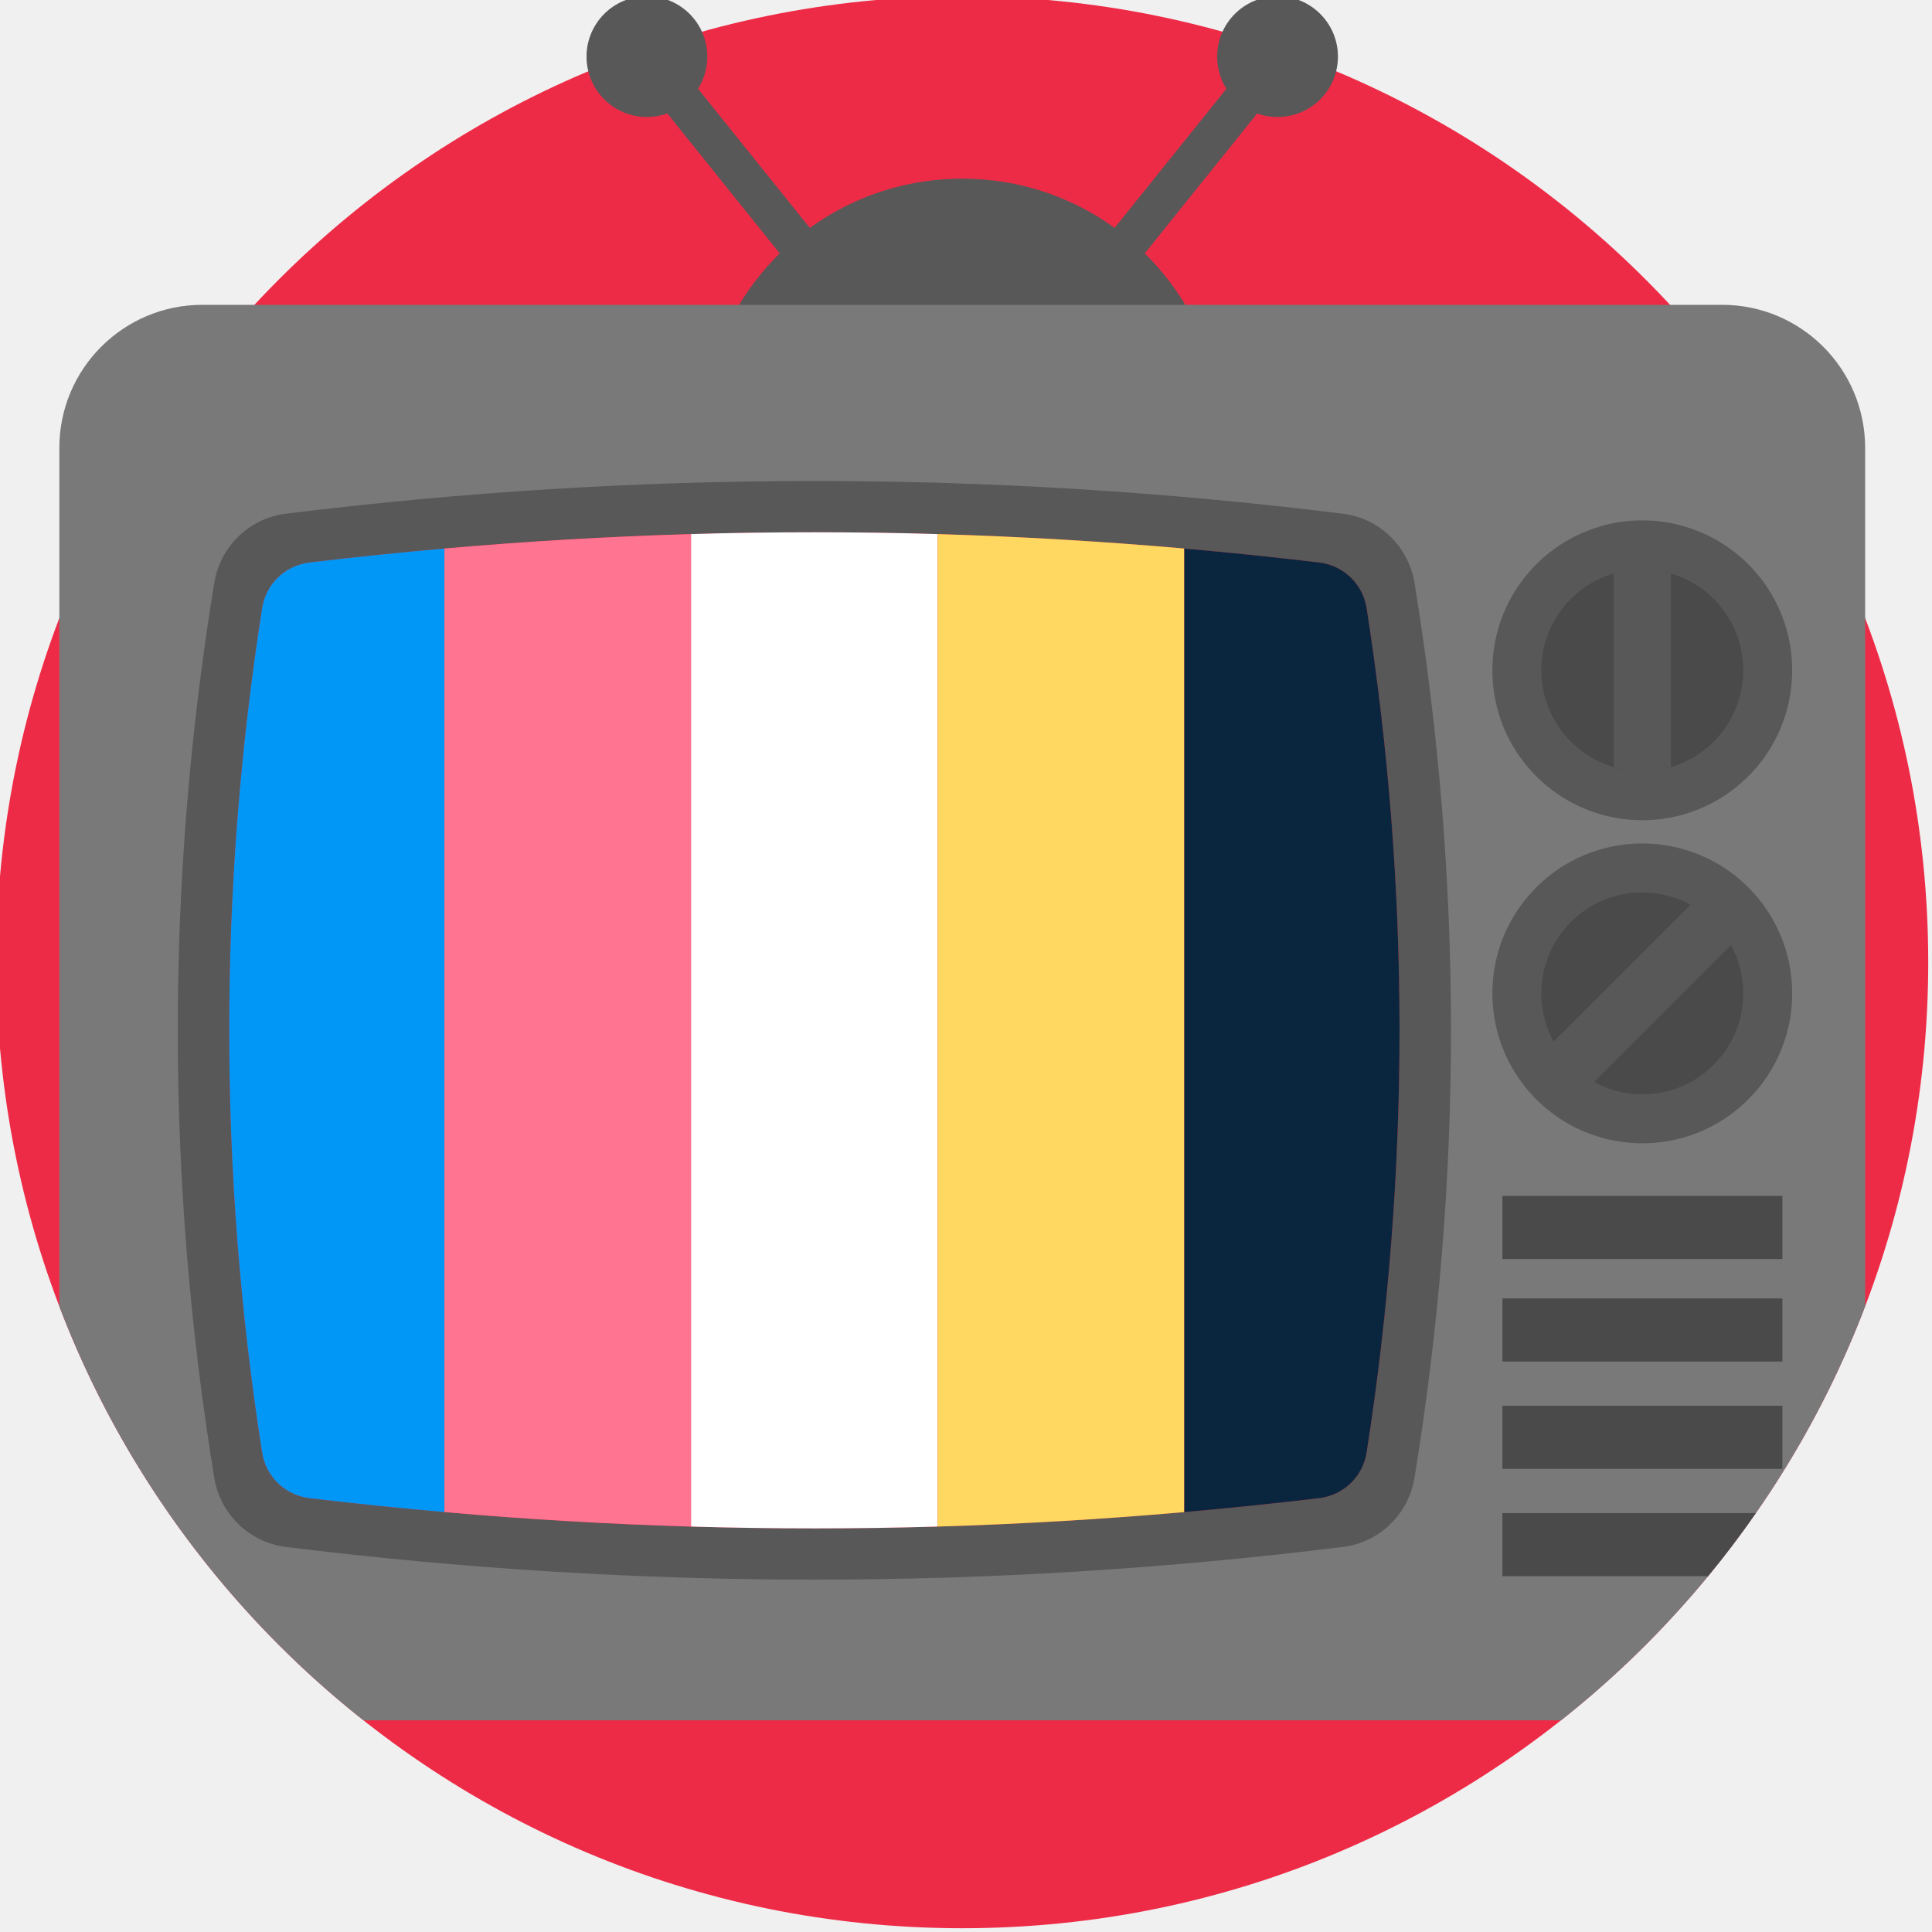
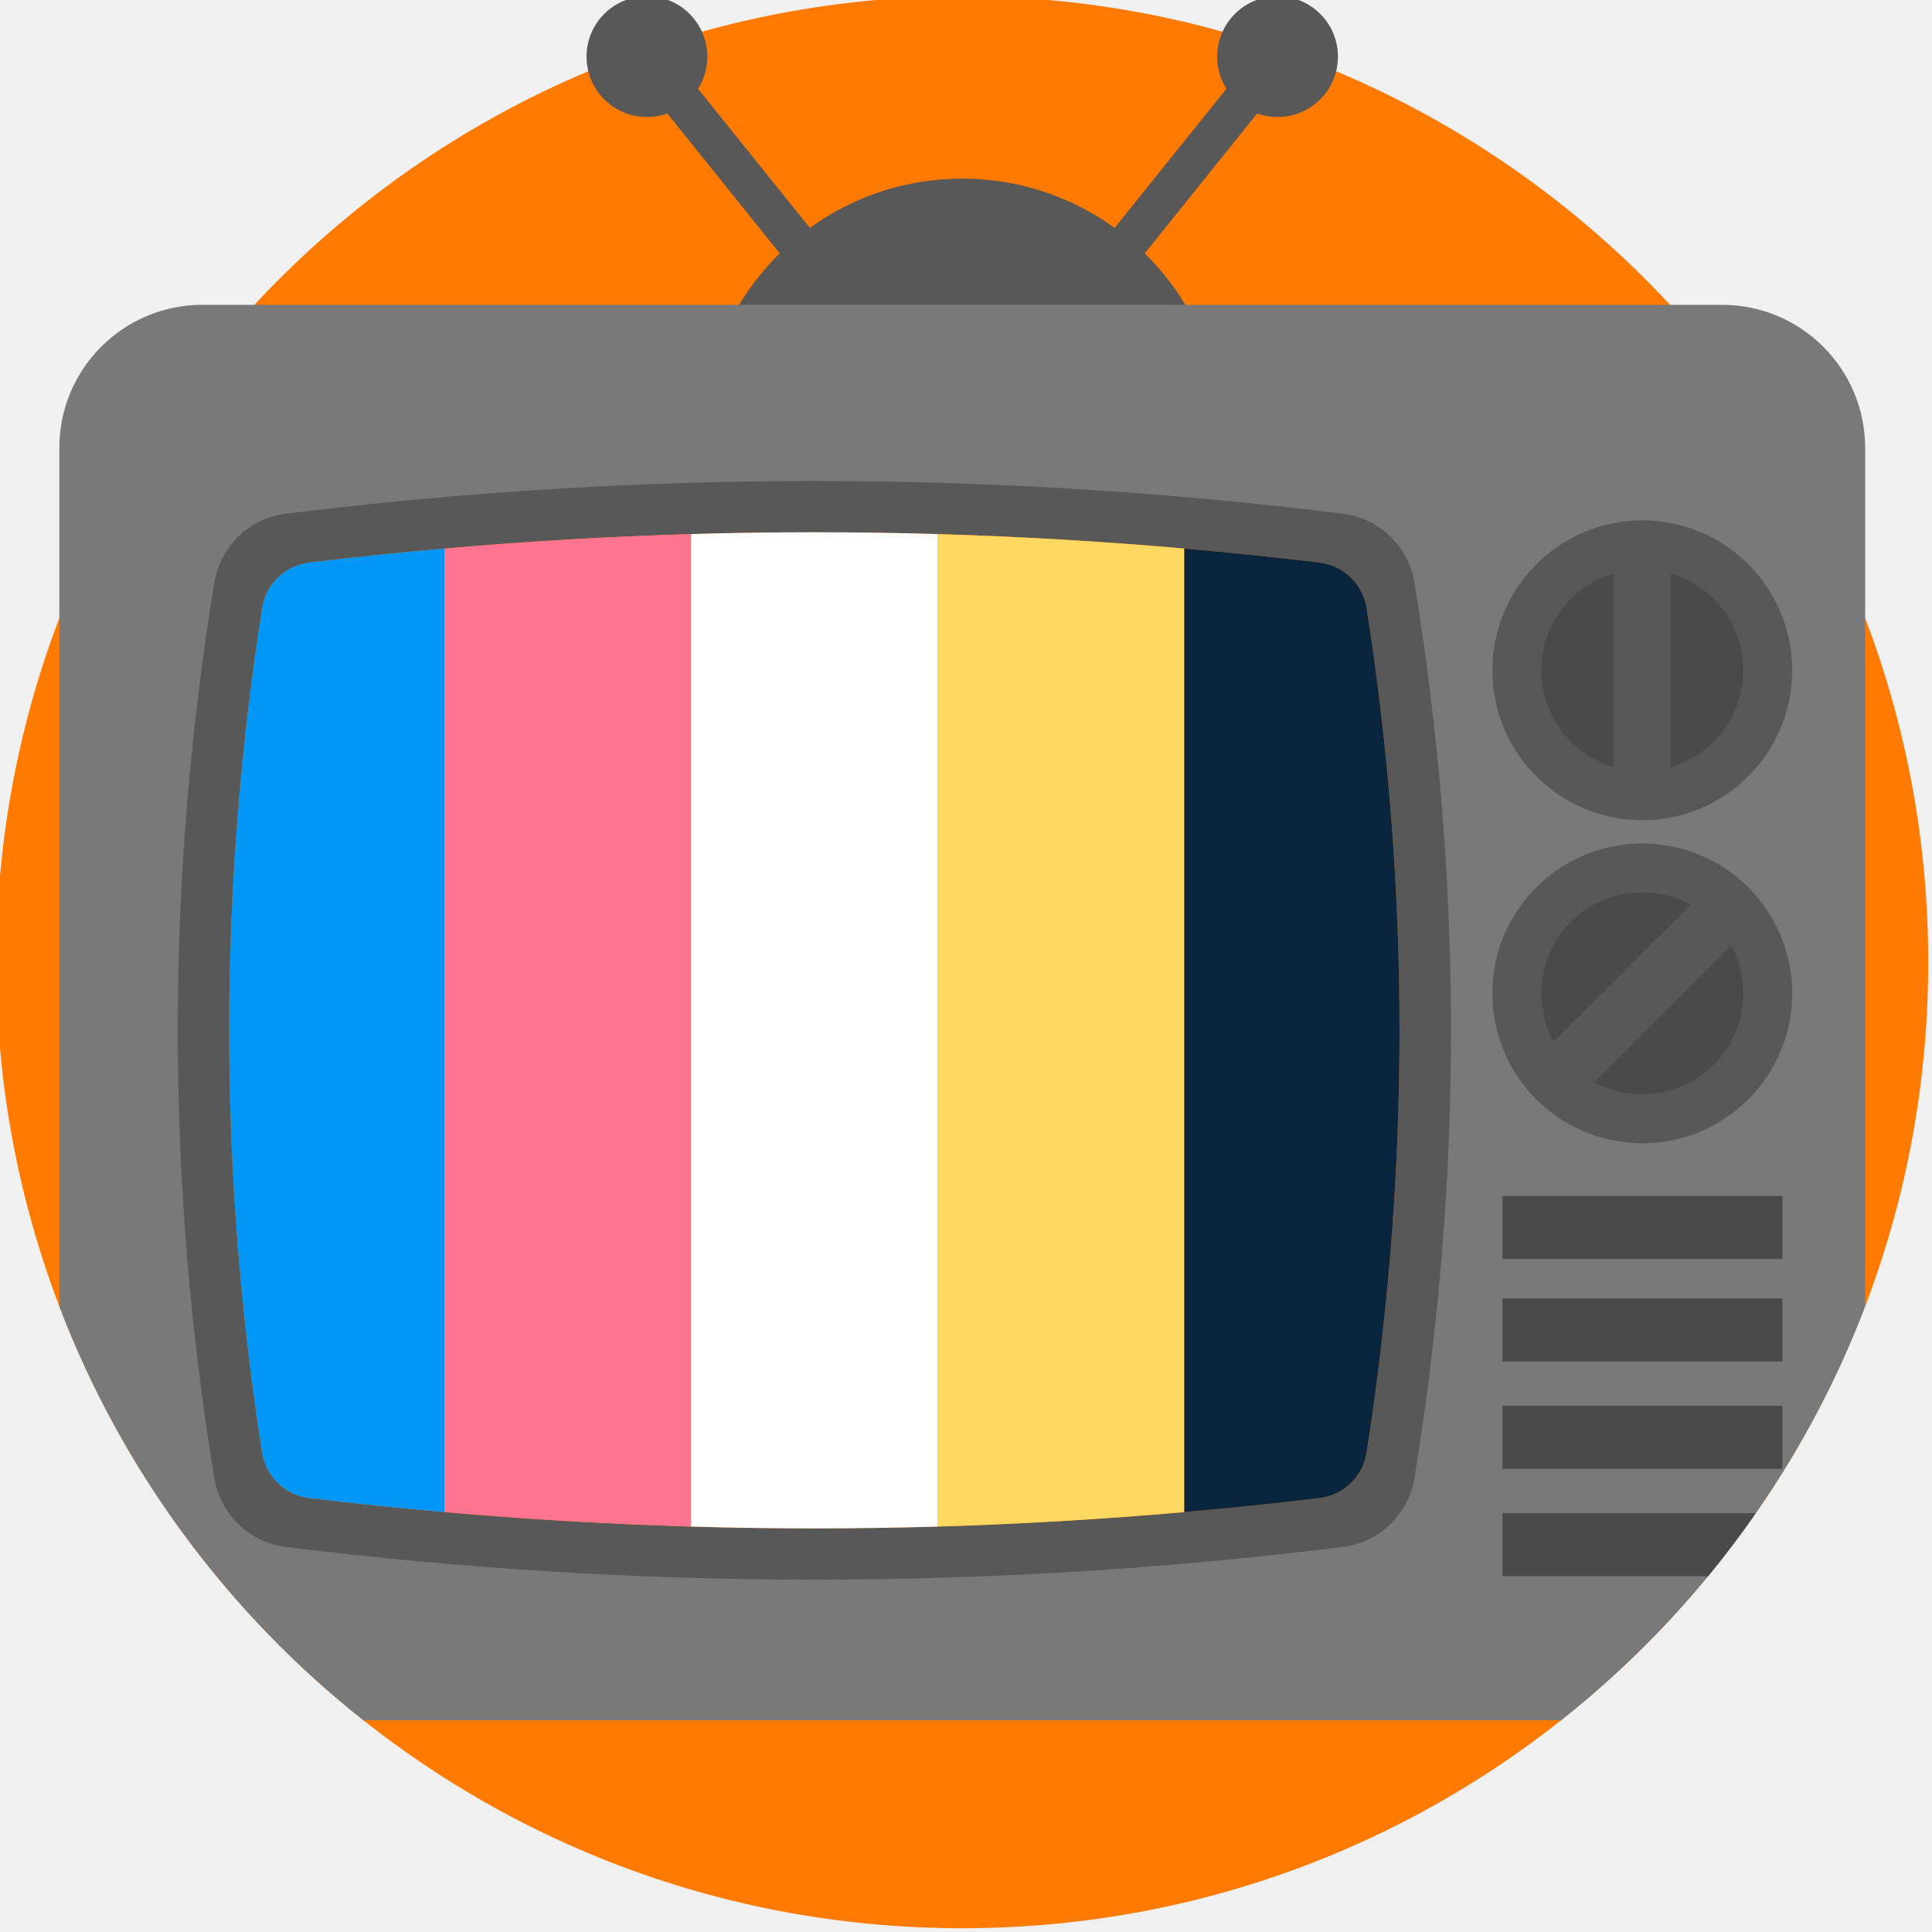
<svg xmlns="http://www.w3.org/2000/svg" width="80" height="80" viewBox="0 0 80 80" fill="none">
  <g clip-path="url(#clip0)">
-     <path d="M79.844 39.844C79.844 61.935 61.935 79.844 39.844 79.844C17.752 79.844 -0.156 61.935 -0.156 39.844C-0.156 17.752 17.752 -0.156 39.844 -0.156C61.935 -0.156 79.844 17.752 79.844 39.844Z" fill="#EE2B47" />
+     <path d="M79.844 39.844C79.844 61.935 61.935 79.844 39.844 79.844C17.752 79.844 -0.156 61.935 -0.156 39.844C-0.156 17.752 17.752 -0.156 39.844 -0.156C61.935 -0.156 79.844 17.752 79.844 39.844Z" fill="#FF7A00" />
    <path d="M53.537 2.856L41.998 17.216L40.725 16.193L52.264 1.833L53.537 2.856Z" fill="#585858" />
    <path d="M55.401 2.344C55.401 3.726 54.282 4.845 52.9 4.845C51.519 4.845 50.4 3.726 50.4 2.344C50.4 0.963 51.519 -0.156 52.9 -0.156C54.282 -0.156 55.401 0.963 55.401 2.344Z" fill="#585858" />
    <path d="M27.423 1.833L38.962 16.193L37.69 17.216L26.151 2.856L27.423 1.833Z" fill="#585858" />
    <path d="M29.288 2.344C29.288 3.726 28.168 4.845 26.787 4.845C25.406 4.845 24.287 3.726 24.287 2.344C24.287 0.963 25.406 -0.156 26.787 -0.156C28.168 -0.156 29.288 0.963 29.288 2.344Z" fill="#585858" />
    <path d="M50.62 18.173C50.62 24.125 45.795 28.949 39.844 28.949C33.893 28.949 29.068 24.125 29.068 18.173C29.068 12.222 33.893 7.398 39.844 7.398C45.795 7.398 50.62 12.222 50.62 18.173Z" fill="#585858" />
    <path d="M77.232 18.546V54.094C76.068 57.143 74.543 60.013 72.706 62.653C72.082 63.552 71.423 64.423 70.728 65.266C68.917 67.465 66.874 69.467 64.638 71.235H15.051C9.441 66.799 5.049 60.89 2.457 54.094V18.546C2.457 15.274 5.108 12.622 8.38 12.622H71.309C74.579 12.622 77.232 15.274 77.232 18.546Z" fill="#797979" />
    <path d="M55.61 21.272C41.018 19.465 26.426 19.465 11.834 21.272C10.319 21.459 9.117 22.632 8.871 24.139C6.857 36.489 6.857 48.838 8.871 61.187C9.117 62.694 10.319 63.867 11.834 64.055C26.426 65.861 41.018 65.861 55.61 64.055C57.125 63.867 58.326 62.694 58.572 61.187C60.586 48.838 60.586 36.489 58.572 24.139C58.326 22.633 57.125 21.459 55.61 21.272Z" fill="#585858" />
-     <path d="M56.589 60.149C56.432 61.145 55.63 61.915 54.628 62.035C52.769 62.257 50.904 62.449 49.039 62.612C45.635 62.911 42.225 63.11 38.827 63.212C37.121 63.262 35.42 63.287 33.722 63.287C32.024 63.287 30.323 63.262 28.616 63.212C25.219 63.11 21.808 62.911 18.404 62.612C16.54 62.449 14.675 62.257 12.816 62.035C11.813 61.915 11.011 61.145 10.855 60.149C9.037 48.529 9.037 36.797 10.855 25.178C11.011 24.181 11.813 23.411 12.816 23.292C14.675 23.07 16.54 22.877 18.404 22.714C21.808 22.415 25.219 22.216 28.616 22.115C30.323 22.064 32.024 22.04 33.722 22.04C35.42 22.04 37.121 22.064 38.827 22.115C42.225 22.216 45.635 22.415 49.039 22.714C50.904 22.877 52.769 23.07 54.628 23.292C55.63 23.411 56.432 24.181 56.589 25.178C58.406 36.797 58.406 48.529 56.589 60.149Z" fill="#EE2B47" />
+     <path d="M56.589 60.149C56.432 61.145 55.63 61.915 54.628 62.035C52.769 62.257 50.904 62.449 49.039 62.612C45.635 62.911 42.225 63.11 38.827 63.212C37.121 63.262 35.42 63.287 33.722 63.287C32.024 63.287 30.323 63.262 28.616 63.212C25.219 63.11 21.808 62.911 18.404 62.612C16.54 62.449 14.675 62.257 12.816 62.035C11.813 61.915 11.011 61.145 10.855 60.149C9.037 48.529 9.037 36.797 10.855 25.178C11.011 24.181 11.813 23.411 12.816 23.292C14.675 23.07 16.54 22.877 18.404 22.714C21.808 22.415 25.219 22.216 28.616 22.115C30.323 22.064 32.024 22.04 33.722 22.04C35.42 22.04 37.121 22.064 38.827 22.115C42.225 22.216 45.635 22.415 49.039 22.714C50.904 22.877 52.769 23.07 54.628 23.292C55.63 23.411 56.432 24.181 56.589 25.178C58.406 36.797 58.406 48.529 56.589 60.149V60.149Z" fill="#FF7A00" />
    <path d="M72.393 45.523C70.4 47.517 67.392 47.87 65.038 46.587C64.527 46.31 64.046 45.955 63.614 45.523C63.182 45.092 62.827 44.61 62.551 44.1C61.267 41.746 61.621 38.737 63.614 36.744C65.607 34.751 68.616 34.397 70.97 35.68C71.481 35.957 71.962 36.312 72.394 36.744C72.825 37.176 73.181 37.657 73.458 38.168C74.741 40.522 74.386 43.53 72.393 45.523Z" fill="#585858" />
    <path d="M70.96 44.089C69.618 45.432 67.592 45.67 66.007 44.806C65.662 44.62 65.338 44.38 65.048 44.089C64.757 43.799 64.517 43.475 64.331 43.13C63.467 41.545 63.705 39.519 65.048 38.177C66.39 36.835 68.415 36.597 70.001 37.461C70.345 37.647 70.669 37.886 70.96 38.177C71.251 38.468 71.49 38.792 71.676 39.136C72.54 40.721 72.302 42.748 70.96 44.089Z" fill="#4A4A4A" />
    <path d="M71.676 39.136L66.007 44.806C65.662 44.62 65.338 44.38 65.048 44.089C64.757 43.799 64.517 43.475 64.331 43.13L70.001 37.461C70.345 37.647 70.669 37.886 70.96 38.178C71.251 38.468 71.49 38.792 71.676 39.136Z" fill="#585858" />
    <path d="M74.211 27.755C74.211 30.574 72.335 32.952 69.763 33.709C69.206 33.874 68.615 33.964 68.004 33.964C67.393 33.964 66.802 33.874 66.245 33.709C63.672 32.952 61.796 30.574 61.796 27.755C61.796 24.937 63.673 22.559 66.245 21.802C66.802 21.636 67.393 21.547 68.004 21.547C68.615 21.547 69.206 21.636 69.763 21.802C72.335 22.559 74.211 24.937 74.211 27.755Z" fill="#585858" />
    <path d="M72.184 27.755C72.184 29.653 70.92 31.255 69.188 31.765C68.814 31.876 68.415 31.936 68.004 31.936C67.593 31.936 67.194 31.876 66.82 31.765C65.087 31.255 63.823 29.653 63.823 27.755C63.823 25.858 65.087 24.256 66.82 23.746C67.194 23.635 67.593 23.575 68.004 23.575C68.415 23.575 68.814 23.635 69.188 23.746C70.92 24.256 72.184 25.858 72.184 27.755Z" fill="#4A4A4A" />
    <path d="M69.188 23.746V31.765C68.814 31.876 68.415 31.936 68.004 31.936C67.593 31.936 67.194 31.876 66.82 31.765V23.746C67.194 23.635 67.593 23.575 68.004 23.575C68.415 23.575 68.814 23.635 69.188 23.746Z" fill="#585858" />
    <path d="M62.211 49.52H73.804V52.133H62.211V49.52Z" fill="#4A4A4A" />
    <path d="M62.211 53.765H73.804V56.378H62.211V53.765Z" fill="#4A4A4A" />
    <path d="M62.211 58.21H73.804V60.822H62.211V58.21Z" fill="#4A4A4A" />
    <path d="M72.706 62.653C72.082 63.552 71.423 64.423 70.728 65.266H62.211V62.653H72.706Z" fill="#4A4A4A" />
    <path d="M18.404 22.714V62.612C16.54 62.449 14.675 62.257 12.816 62.035C11.813 61.915 11.011 61.145 10.855 60.149C9.037 48.529 9.037 36.797 10.855 25.178C11.011 24.181 11.813 23.411 12.816 23.292C14.675 23.07 16.54 22.877 18.404 22.714Z" fill="#0197F6" />
    <path d="M28.616 22.115V63.212C25.219 63.11 21.808 62.911 18.404 62.612V22.714C21.808 22.415 25.219 22.216 28.616 22.115Z" fill="#FF7591" />
    <path d="M38.827 22.115V63.212C37.121 63.262 35.42 63.287 33.722 63.287C32.024 63.287 30.323 63.262 28.616 63.212V22.115C30.323 22.064 32.024 22.04 33.722 22.04C35.42 22.04 37.121 22.064 38.827 22.115Z" fill="white" />
    <path d="M49.039 22.714V62.612C45.635 62.911 42.225 63.11 38.827 63.212V22.115C42.225 22.216 45.635 22.415 49.039 22.714Z" fill="#FFD861" />
    <path d="M56.589 60.149C56.432 61.145 55.63 61.915 54.628 62.035C52.769 62.257 50.904 62.449 49.039 62.612V22.714C50.904 22.877 52.769 23.07 54.628 23.292C55.63 23.411 56.432 24.181 56.589 25.178C58.406 36.797 58.406 48.529 56.589 60.149Z" fill="#0A263E" />
  </g>
  <defs>
    <clipPath id="clip0">
      <rect width="80" height="80" fill="white" />
    </clipPath>
  </defs>
</svg>
